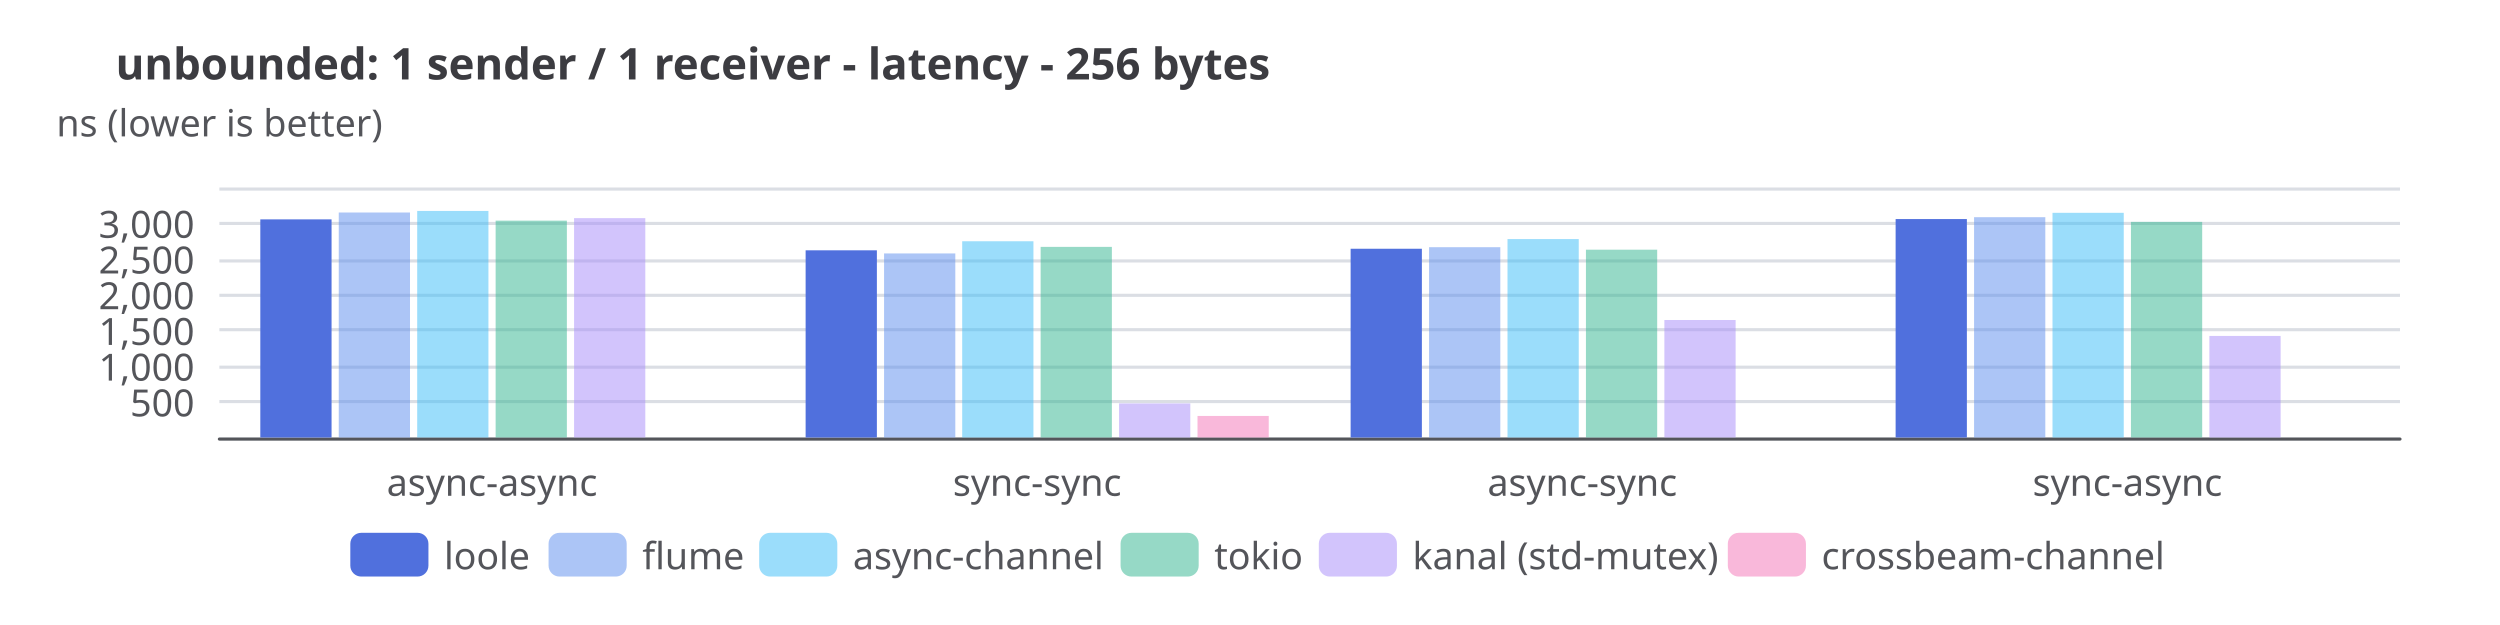
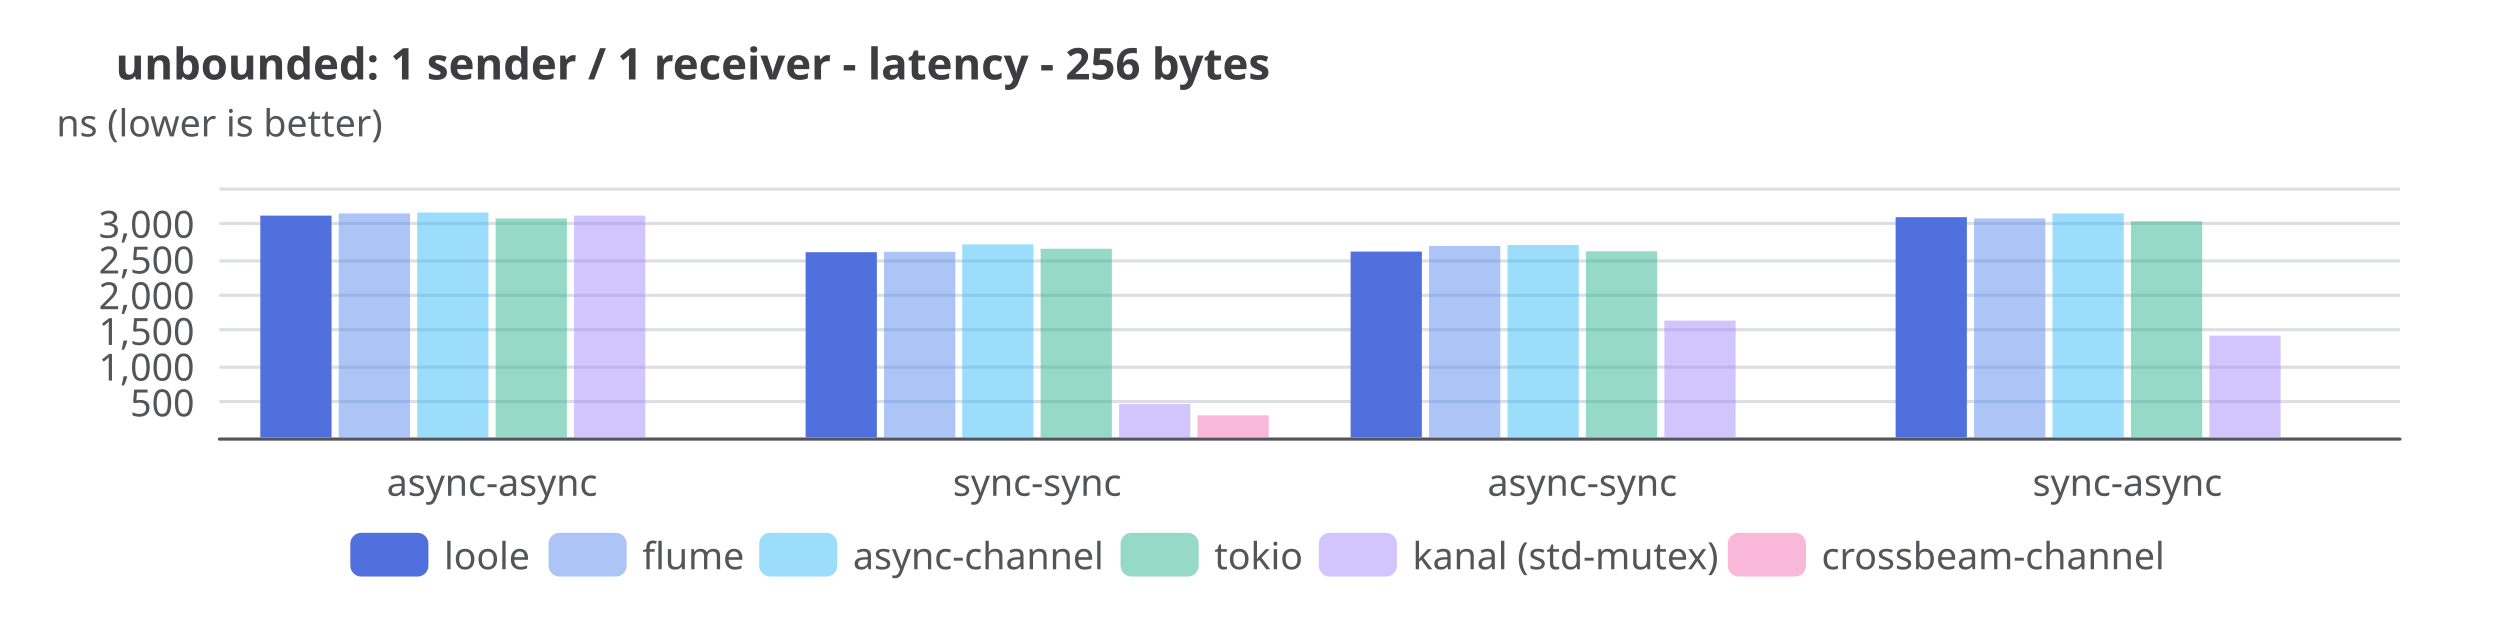
<svg xmlns="http://www.w3.org/2000/svg" width="800" height="200" version="1.1" baseProfile="full" viewBox="0 0 800 200">
  <rect width="800" height="200" x="0" y="0" fill="white" />
  <path d="M70.2 140.5L768 140.5" fill="none" pointer-events="visible" stroke="#dbdee4" class="zr19-cls-135" />
  <path d="M70.2 128.5L768 128.5" fill="none" pointer-events="visible" stroke="#dbdee4" class="zr19-cls-135" />
  <path d="M70.2 117.5L768 117.5" fill="none" pointer-events="visible" stroke="#dbdee4" class="zr19-cls-135" />
  <path d="M70.2 105.5L768 105.5" fill="none" pointer-events="visible" stroke="#dbdee4" class="zr19-cls-135" />
  <path d="M70.2 94.5L768 94.5" fill="none" pointer-events="visible" stroke="#dbdee4" class="zr19-cls-135" />
  <path d="M70.2 83.5L768 83.5" fill="none" pointer-events="visible" stroke="#dbdee4" class="zr19-cls-135" />
  <path d="M70.2 71.5L768 71.5" fill="none" pointer-events="visible" stroke="#dbdee4" class="zr19-cls-135" />
  <path d="M70.2 60.5L768 60.5" fill="none" pointer-events="visible" stroke="#dbdee4" class="zr19-cls-135" />
  <text dominant-baseline="central" text-anchor="middle" style="font-size:12px;font-family:sans-serif;" xml:space="preserve" y="-6" transform="translate(70.24 45)" fill="#54555a">ns (lower is better)</text>
  <path d="M70.2 140.5L768 140.5" fill="none" pointer-events="visible" stroke="#54555a" stroke-linecap="round" class="zr19-cls-135" />
  <text dominant-baseline="central" text-anchor="end" style="font-size:12px;font-family:sans-serif;" transform="translate(62.24 128.5714)" fill="#54555a">500</text>
  <text dominant-baseline="central" text-anchor="end" style="font-size:12px;font-family:sans-serif;" transform="translate(62.24 117.1429)" fill="#54555a">1,000</text>
  <text dominant-baseline="central" text-anchor="end" style="font-size:12px;font-family:sans-serif;" transform="translate(62.24 105.7143)" fill="#54555a">1,500</text>
  <text dominant-baseline="central" text-anchor="end" style="font-size:12px;font-family:sans-serif;" transform="translate(62.24 94.2857)" fill="#54555a">2,000</text>
  <text dominant-baseline="central" text-anchor="end" style="font-size:12px;font-family:sans-serif;" transform="translate(62.24 82.8571)" fill="#54555a">2,500</text>
  <text dominant-baseline="central" text-anchor="end" style="font-size:12px;font-family:sans-serif;" transform="translate(62.24 71.4286)" fill="#54555a">3,000</text>
  <text dominant-baseline="central" text-anchor="middle" style="font-size:12px;font-family:sans-serif;" y="6" transform="translate(157.46 148)" fill="#54555a">async-async</text>
  <text dominant-baseline="central" text-anchor="middle" style="font-size:12px;font-family:sans-serif;" y="6" transform="translate(331.9 148)" fill="#54555a">sync-sync</text>
  <text dominant-baseline="central" text-anchor="middle" style="font-size:12px;font-family:sans-serif;" y="6" transform="translate(506.34 148)" fill="#54555a">async-sync</text>
  <text dominant-baseline="central" text-anchor="middle" style="font-size:12px;font-family:sans-serif;" y="6" transform="translate(680.78 148)" fill="#54555a">sync-async</text>
-   <path d="M83.3 140l22.8 0l0 -69.8l-22.8 0Z" fill="#5070dd" ecmeta_series_index="0" ecmeta_data_index="0" ecmeta_ssr_type="chart" class="zr19-cls-136" />
-   <path d="M257.8 140l22.8 0l0 -59.9l-22.8 0Z" fill="#5070dd" ecmeta_series_index="0" ecmeta_data_index="1" ecmeta_ssr_type="chart" class="zr19-cls-136" />
-   <path d="M432.2 140l22.8 0l0 -60.4l-22.8 0Z" fill="#5070dd" ecmeta_series_index="0" ecmeta_data_index="2" ecmeta_ssr_type="chart" class="zr19-cls-136" />
-   <path d="M606.6 140l22.8 0l0 -69.9l-22.8 0Z" fill="#5070dd" ecmeta_series_index="0" ecmeta_data_index="3" ecmeta_ssr_type="chart" class="zr19-cls-136" />
-   <path d="M108.4 140l22.8 0l0 -72l-22.8 0Z" fill="rgb(91,141,239)" fill-opacity="0.5" ecmeta_series_index="1" ecmeta_data_index="0" ecmeta_ssr_type="chart" class="zr19-cls-137" />
-   <path d="M282.9 140l22.8 0l0 -58.9l-22.8 0Z" fill="rgb(91,141,239)" fill-opacity="0.5" ecmeta_series_index="1" ecmeta_data_index="1" ecmeta_ssr_type="chart" class="zr19-cls-137" />
-   <path d="M457.3 140l22.8 0l0 -60.9l-22.8 0Z" fill="rgb(91,141,239)" fill-opacity="0.5" ecmeta_series_index="1" ecmeta_data_index="2" ecmeta_ssr_type="chart" class="zr19-cls-137" />
-   <path d="M631.7 140l22.8 0l0 -70.5l-22.8 0Z" fill="rgb(91,141,239)" fill-opacity="0.5" ecmeta_series_index="1" ecmeta_data_index="3" ecmeta_ssr_type="chart" class="zr19-cls-137" />
-   <path d="M133.5 140l22.8 0l0 -72.5l-22.8 0Z" fill="rgb(56,189,248)" fill-opacity="0.5" ecmeta_series_index="2" ecmeta_data_index="0" ecmeta_ssr_type="chart" class="zr19-cls-138" />
-   <path d="M307.9 140l22.8 0l0 -62.8l-22.8 0Z" fill="rgb(56,189,248)" fill-opacity="0.5" ecmeta_series_index="2" ecmeta_data_index="1" ecmeta_ssr_type="chart" class="zr19-cls-138" />
-   <path d="M482.4 140l22.8 0l0 -63.5l-22.8 0Z" fill="rgb(56,189,248)" fill-opacity="0.5" ecmeta_series_index="2" ecmeta_data_index="2" ecmeta_ssr_type="chart" class="zr19-cls-138" />
-   <path d="M656.8 140l22.8 0l0 -71.9l-22.8 0Z" fill="rgb(56,189,248)" fill-opacity="0.5" ecmeta_series_index="2" ecmeta_data_index="3" ecmeta_ssr_type="chart" class="zr19-cls-138" />
-   <path d="M158.6 140l22.8 0l0 -69.4l-22.8 0Z" fill="rgb(47,181,142)" fill-opacity="0.5" ecmeta_series_index="3" ecmeta_data_index="0" ecmeta_ssr_type="chart" class="zr19-cls-139" />
-   <path d="M333 140l22.8 0l0 -61l-22.8 0Z" fill="rgb(47,181,142)" fill-opacity="0.5" ecmeta_series_index="3" ecmeta_data_index="1" ecmeta_ssr_type="chart" class="zr19-cls-139" />
-   <path d="M507.5 140l22.8 0l0 -60.1l-22.8 0Z" fill="rgb(47,181,142)" fill-opacity="0.5" ecmeta_series_index="3" ecmeta_data_index="2" ecmeta_ssr_type="chart" class="zr19-cls-139" />
-   <path d="M681.9 140l22.8 0l0 -69l-22.8 0Z" fill="rgb(47,181,142)" fill-opacity="0.5" ecmeta_series_index="3" ecmeta_data_index="3" ecmeta_ssr_type="chart" class="zr19-cls-139" />
-   <path d="M183.7 140l22.8 0l0 -70.2l-22.8 0Z" fill="rgb(167,139,250)" fill-opacity="0.5" ecmeta_series_index="4" ecmeta_data_index="0" ecmeta_ssr_type="chart" class="zr19-cls-140" />
-   <path d="M358.1 140l22.8 0l0 -10.9l-22.8 0Z" fill="rgb(167,139,250)" fill-opacity="0.5" ecmeta_series_index="4" ecmeta_data_index="1" ecmeta_ssr_type="chart" class="zr19-cls-140" />
-   <path d="M532.6 140l22.8 0l0 -37.6l-22.8 0Z" fill="rgb(167,139,250)" fill-opacity="0.5" ecmeta_series_index="4" ecmeta_data_index="2" ecmeta_ssr_type="chart" class="zr19-cls-140" />
-   <path d="M707 140l22.8 0l0 -32.5l-22.8 0Z" fill="rgb(167,139,250)" fill-opacity="0.5" ecmeta_series_index="4" ecmeta_data_index="3" ecmeta_ssr_type="chart" class="zr19-cls-140" />
-   <path d="M383.2 140l22.8 0l0 -6.9l-22.8 0Z" fill="rgb(244,114,182)" fill-opacity="0.5" ecmeta_series_index="5" ecmeta_data_index="1" ecmeta_ssr_type="chart" class="zr19-cls-141" />
+   <path d="M83.3 140l22.8 0l0 -71l-22.8 0Z" fill="#5070dd" ecmeta_series_index="0" ecmeta_data_index="0" ecmeta_ssr_type="chart" class="zr19-cls-136" />
+   <path d="M257.8 140l22.8 0l0 -59.3l-22.8 0Z" fill="#5070dd" ecmeta_series_index="0" ecmeta_data_index="1" ecmeta_ssr_type="chart" class="zr19-cls-136" />
+   <path d="M432.2 140l22.8 0l0 -59.5l-22.8 0Z" fill="#5070dd" ecmeta_series_index="0" ecmeta_data_index="2" ecmeta_ssr_type="chart" class="zr19-cls-136" />
+   <path d="M606.6 140l22.8 0l0 -70.5l-22.8 0Z" fill="#5070dd" ecmeta_series_index="0" ecmeta_data_index="3" ecmeta_ssr_type="chart" class="zr19-cls-136" />
+   <path d="M108.4 140l22.8 0l0 -71.7l-22.8 0Z" fill="rgb(91,141,239)" fill-opacity="0.5" ecmeta_series_index="1" ecmeta_data_index="0" ecmeta_ssr_type="chart" class="zr19-cls-137" />
+   <path d="M282.9 140l22.8 0l0 -59.4l-22.8 0Z" fill="rgb(91,141,239)" fill-opacity="0.5" ecmeta_series_index="1" ecmeta_data_index="1" ecmeta_ssr_type="chart" class="zr19-cls-137" />
+   <path d="M457.3 140l22.8 0l0 -61.3l-22.8 0Z" fill="rgb(91,141,239)" fill-opacity="0.5" ecmeta_series_index="1" ecmeta_data_index="2" ecmeta_ssr_type="chart" class="zr19-cls-137" />
+   <path d="M631.7 140l22.8 0l0 -70.1l-22.8 0Z" fill="rgb(91,141,239)" fill-opacity="0.5" ecmeta_series_index="1" ecmeta_data_index="3" ecmeta_ssr_type="chart" class="zr19-cls-137" />
+   <path d="M133.5 140l22.8 0l0 -72l-22.8 0Z" fill="rgb(56,189,248)" fill-opacity="0.5" ecmeta_series_index="2" ecmeta_data_index="0" ecmeta_ssr_type="chart" class="zr19-cls-138" />
+   <path d="M307.9 140l22.8 0l0 -61.8l-22.8 0Z" fill="rgb(56,189,248)" fill-opacity="0.5" ecmeta_series_index="2" ecmeta_data_index="1" ecmeta_ssr_type="chart" class="zr19-cls-138" />
+   <path d="M482.4 140l22.8 0l0 -61.6l-22.8 0Z" fill="rgb(56,189,248)" fill-opacity="0.5" ecmeta_series_index="2" ecmeta_data_index="2" ecmeta_ssr_type="chart" class="zr19-cls-138" />
+   <path d="M656.8 140l22.8 0l0 -71.7l-22.8 0Z" fill="rgb(56,189,248)" fill-opacity="0.5" ecmeta_series_index="2" ecmeta_data_index="3" ecmeta_ssr_type="chart" class="zr19-cls-138" />
+   <path d="M158.6 140l22.8 0l0 -70.1l-22.8 0Z" fill="rgb(47,181,142)" fill-opacity="0.5" ecmeta_series_index="3" ecmeta_data_index="0" ecmeta_ssr_type="chart" class="zr19-cls-139" />
+   <path d="M333 140l22.8 0l0 -60.4l-22.8 0Z" fill="rgb(47,181,142)" fill-opacity="0.5" ecmeta_series_index="3" ecmeta_data_index="1" ecmeta_ssr_type="chart" class="zr19-cls-139" />
+   <path d="M507.5 140l22.8 0l0 -59.6l-22.8 0Z" fill="rgb(47,181,142)" fill-opacity="0.5" ecmeta_series_index="3" ecmeta_data_index="2" ecmeta_ssr_type="chart" class="zr19-cls-139" />
+   <path d="M681.9 140l22.8 0l0 -69.2l-22.8 0Z" fill="rgb(47,181,142)" fill-opacity="0.5" ecmeta_series_index="3" ecmeta_data_index="3" ecmeta_ssr_type="chart" class="zr19-cls-139" />
+   <path d="M183.7 140l22.8 0l0 -71l-22.8 0Z" fill="rgb(167,139,250)" fill-opacity="0.5" ecmeta_series_index="4" ecmeta_data_index="0" ecmeta_ssr_type="chart" class="zr19-cls-140" />
+   <path d="M358.1 140l22.8 0l0 -10.7l-22.8 0Z" fill="rgb(167,139,250)" fill-opacity="0.5" ecmeta_series_index="4" ecmeta_data_index="1" ecmeta_ssr_type="chart" class="zr19-cls-140" />
+   <path d="M532.6 140l22.8 0l0 -37.4l-22.8 0Z" fill="rgb(167,139,250)" fill-opacity="0.5" ecmeta_series_index="4" ecmeta_data_index="2" ecmeta_ssr_type="chart" class="zr19-cls-140" />
+   <path d="M707 140l22.8 0l0 -32.6l-22.8 0Z" fill="rgb(167,139,250)" fill-opacity="0.5" ecmeta_series_index="4" ecmeta_data_index="3" ecmeta_ssr_type="chart" class="zr19-cls-140" />
+   <path d="M383.2 140l22.8 0l0 -7.1l-22.8 0Z" fill="rgb(244,114,182)" fill-opacity="0.5" ecmeta_series_index="5" ecmeta_data_index="1" ecmeta_ssr_type="chart" class="zr19-cls-141" />
  <path d="M-5 -5.5l585.8 0l0 25l-585.8 0Z" transform="translate(112.1 170.5)" fill="rgb(0,0,0)" fill-opacity="0" stroke="#b7b9be" stroke-width="0" class="zr19-cls-135" />
  <path d="M3.5 0L21.5 0A3.5 3.5 0 0 1 25 3.5L25 10.5A3.5 3.5 0 0 1 21.5 14L3.5 14A3.5 3.5 0 0 1 0 10.5L0 3.5A3.5 3.5 0 0 1 3.5 0Z" transform="translate(112.1 170.5)" fill="#5070dd" ecmeta_series_index="0" ecmeta_data_index="0" ecmeta_ssr_type="legend" ecmeta_silent="true" class="zr19-cls-135" />
  <text dominant-baseline="central" text-anchor="start" style="font-size:12px;font-family:sans-serif;" x="30" y="7" transform="translate(112.1 170.5)" fill="#54555a">loole</text>
  <path d="M0 0l55.4 0l0 14l-55.4 0Z" transform="translate(112.1 170.5)" fill="none" pointer-events="visible" ecmeta_series_index="0" ecmeta_data_index="0" ecmeta_ssr_type="legend" class="zr19-cls-142" />
  <path d="M3.5 0L21.5 0A3.5 3.5 0 0 1 25 3.5L25 10.5A3.5 3.5 0 0 1 21.5 14L3.5 14A3.5 3.5 0 0 1 0 10.5L0 3.5A3.5 3.5 0 0 1 3.5 0Z" transform="translate(175.54 170.5)" fill="rgb(91,141,239)" fill-opacity="0.5" ecmeta_series_index="1" ecmeta_data_index="1" ecmeta_ssr_type="legend" ecmeta_silent="true" class="zr19-cls-135" />
  <text dominant-baseline="central" text-anchor="start" style="font-size:12px;font-family:sans-serif;" x="30" y="7" transform="translate(175.54 170.5)" fill="#54555a">flume</text>
  <path d="M0 0l59.4 0l0 14l-59.4 0Z" transform="translate(175.54 170.5)" fill="none" pointer-events="visible" ecmeta_series_index="1" ecmeta_data_index="1" ecmeta_ssr_type="legend" class="zr19-cls-142" />
  <path d="M3.5 0L21.5 0A3.5 3.5 0 0 1 25 3.5L25 10.5A3.5 3.5 0 0 1 21.5 14L3.5 14A3.5 3.5 0 0 1 0 10.5L0 3.5A3.5 3.5 0 0 1 3.5 0Z" transform="translate(242.94 170.5)" fill="rgb(56,189,248)" fill-opacity="0.5" ecmeta_series_index="2" ecmeta_data_index="2" ecmeta_ssr_type="legend" ecmeta_silent="true" class="zr19-cls-135" />
  <text dominant-baseline="central" text-anchor="start" style="font-size:12px;font-family:sans-serif;" x="30" y="7" transform="translate(242.94 170.5)" fill="#54555a">async-channel</text>
  <path d="M0 0l107.6 0l0 14l-107.6 0Z" transform="translate(242.94 170.5)" fill="none" pointer-events="visible" ecmeta_series_index="2" ecmeta_data_index="2" ecmeta_ssr_type="legend" class="zr19-cls-142" />
  <path d="M3.5 0L21.5 0A3.5 3.5 0 0 1 25 3.5L25 10.5A3.5 3.5 0 0 1 21.5 14L3.5 14A3.5 3.5 0 0 1 0 10.5L0 3.5A3.5 3.5 0 0 1 3.5 0Z" transform="translate(358.58 170.5)" fill="rgb(47,181,142)" fill-opacity="0.5" ecmeta_series_index="3" ecmeta_data_index="3" ecmeta_ssr_type="legend" ecmeta_silent="true" class="zr19-cls-135" />
  <text dominant-baseline="central" text-anchor="start" style="font-size:12px;font-family:sans-serif;" x="30" y="7" transform="translate(358.58 170.5)" fill="#54555a">tokio</text>
  <path d="M0 0l55.4 0l0 14l-55.4 0Z" transform="translate(358.58 170.5)" fill="none" pointer-events="visible" ecmeta_series_index="3" ecmeta_data_index="3" ecmeta_ssr_type="legend" class="zr19-cls-142" />
  <path d="M3.5 0L21.5 0A3.5 3.5 0 0 1 25 3.5L25 10.5A3.5 3.5 0 0 1 21.5 14L3.5 14A3.5 3.5 0 0 1 0 10.5L0 3.5A3.5 3.5 0 0 1 3.5 0Z" transform="translate(422.02 170.5)" fill="rgb(167,139,250)" fill-opacity="0.5" ecmeta_series_index="4" ecmeta_data_index="4" ecmeta_ssr_type="legend" ecmeta_silent="true" class="zr19-cls-135" />
  <text dominant-baseline="central" text-anchor="start" style="font-size:12px;font-family:sans-serif;" xml:space="preserve" x="30" y="7" transform="translate(422.02 170.5)" fill="#54555a">kanal (std-mutex)</text>
  <path d="M0 0l122.9 0l0 14l-122.9 0Z" transform="translate(422.02 170.5)" fill="none" pointer-events="visible" ecmeta_series_index="4" ecmeta_data_index="4" ecmeta_ssr_type="legend" class="zr19-cls-142" />
  <path d="M3.5 0L21.5 0A3.5 3.5 0 0 1 25 3.5L25 10.5A3.5 3.5 0 0 1 21.5 14L3.5 14A3.5 3.5 0 0 1 0 10.5L0 3.5A3.5 3.5 0 0 1 3.5 0Z" transform="translate(552.9 170.5)" fill="rgb(244,114,182)" fill-opacity="0.5" ecmeta_series_index="5" ecmeta_data_index="5" ecmeta_ssr_type="legend" ecmeta_silent="true" class="zr19-cls-135" />
  <text dominant-baseline="central" text-anchor="start" style="font-size:12px;font-family:sans-serif;" x="30" y="7" transform="translate(552.9 170.5)" fill="#54555a">crossbeam-channel</text>
  <path d="M0 0l135 0l0 14l-135 0Z" transform="translate(552.9 170.5)" fill="none" pointer-events="visible" ecmeta_series_index="5" ecmeta_data_index="5" ecmeta_ssr_type="legend" class="zr19-cls-142" />
  <path d="M-5 -5l347 0l0 24l-347 0Z" transform="translate(37 13)" fill="rgb(0,0,0)" fill-opacity="0" stroke="#3c3c41" stroke-width="0" class="zr19-cls-135" />
  <text dominant-baseline="central" text-anchor="start" style="font-size:14px;font-family:sans-serif;font-weight:bold;" xml:space="preserve" y="7" transform="translate(37 13)" fill="#3c3c41">unbounded: 1 sender / 1 receiver - latency - 256 bytes</text>
  <style>
.zr19-cls-135:hover {
pointer-events:none;
}
.zr19-cls-136:hover {
cursor:pointer;
fill:rgba(88,123,243,1);
}
.zr19-cls-137:hover {
cursor:pointer;
fill:rgba(100,155,255,0.5);
}
.zr19-cls-138:hover {
cursor:pointer;
fill:rgba(61,207,255,0.5);
}
.zr19-cls-139:hover {
cursor:pointer;
fill:rgba(51,199,156,0.5);
}
.zr19-cls-140:hover {
cursor:pointer;
fill:rgba(183,152,255,0.5);
}
.zr19-cls-141:hover {
cursor:pointer;
fill:rgba(255,125,200,0.5);
}
.zr19-cls-142:hover {
cursor:pointer;
fill:rgba(0,0,0,0);
}



</style>
</svg>
